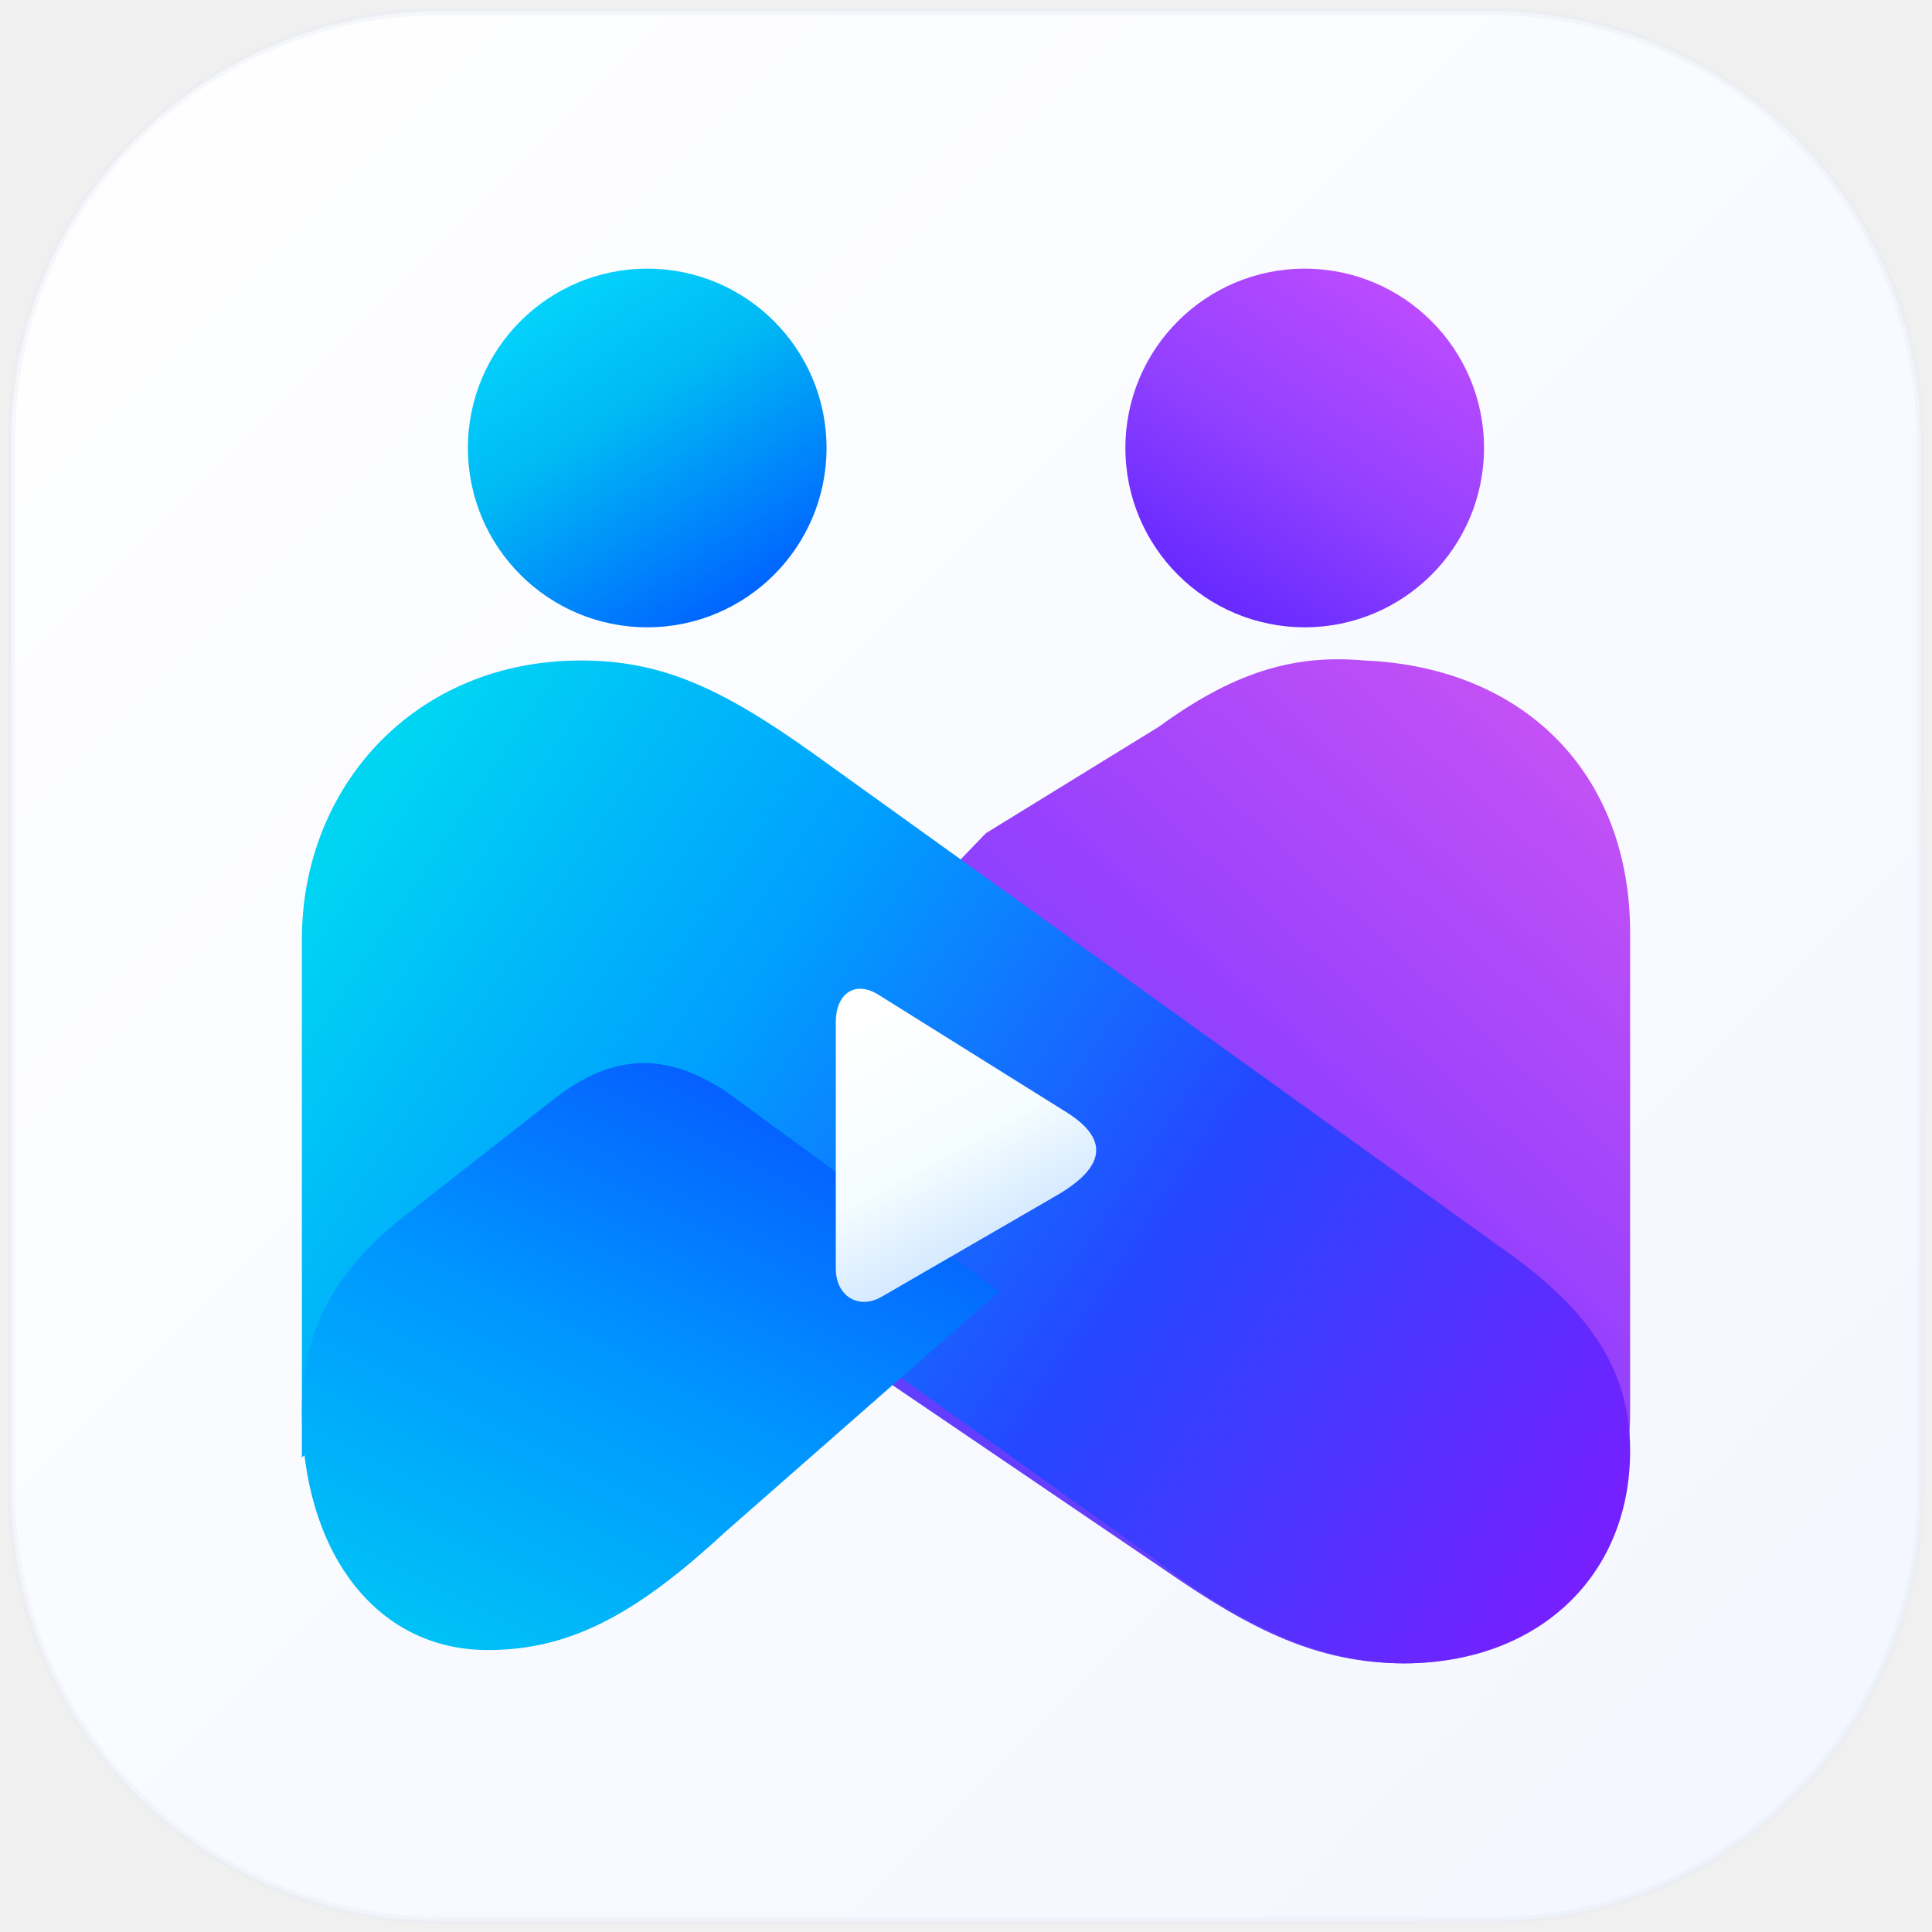
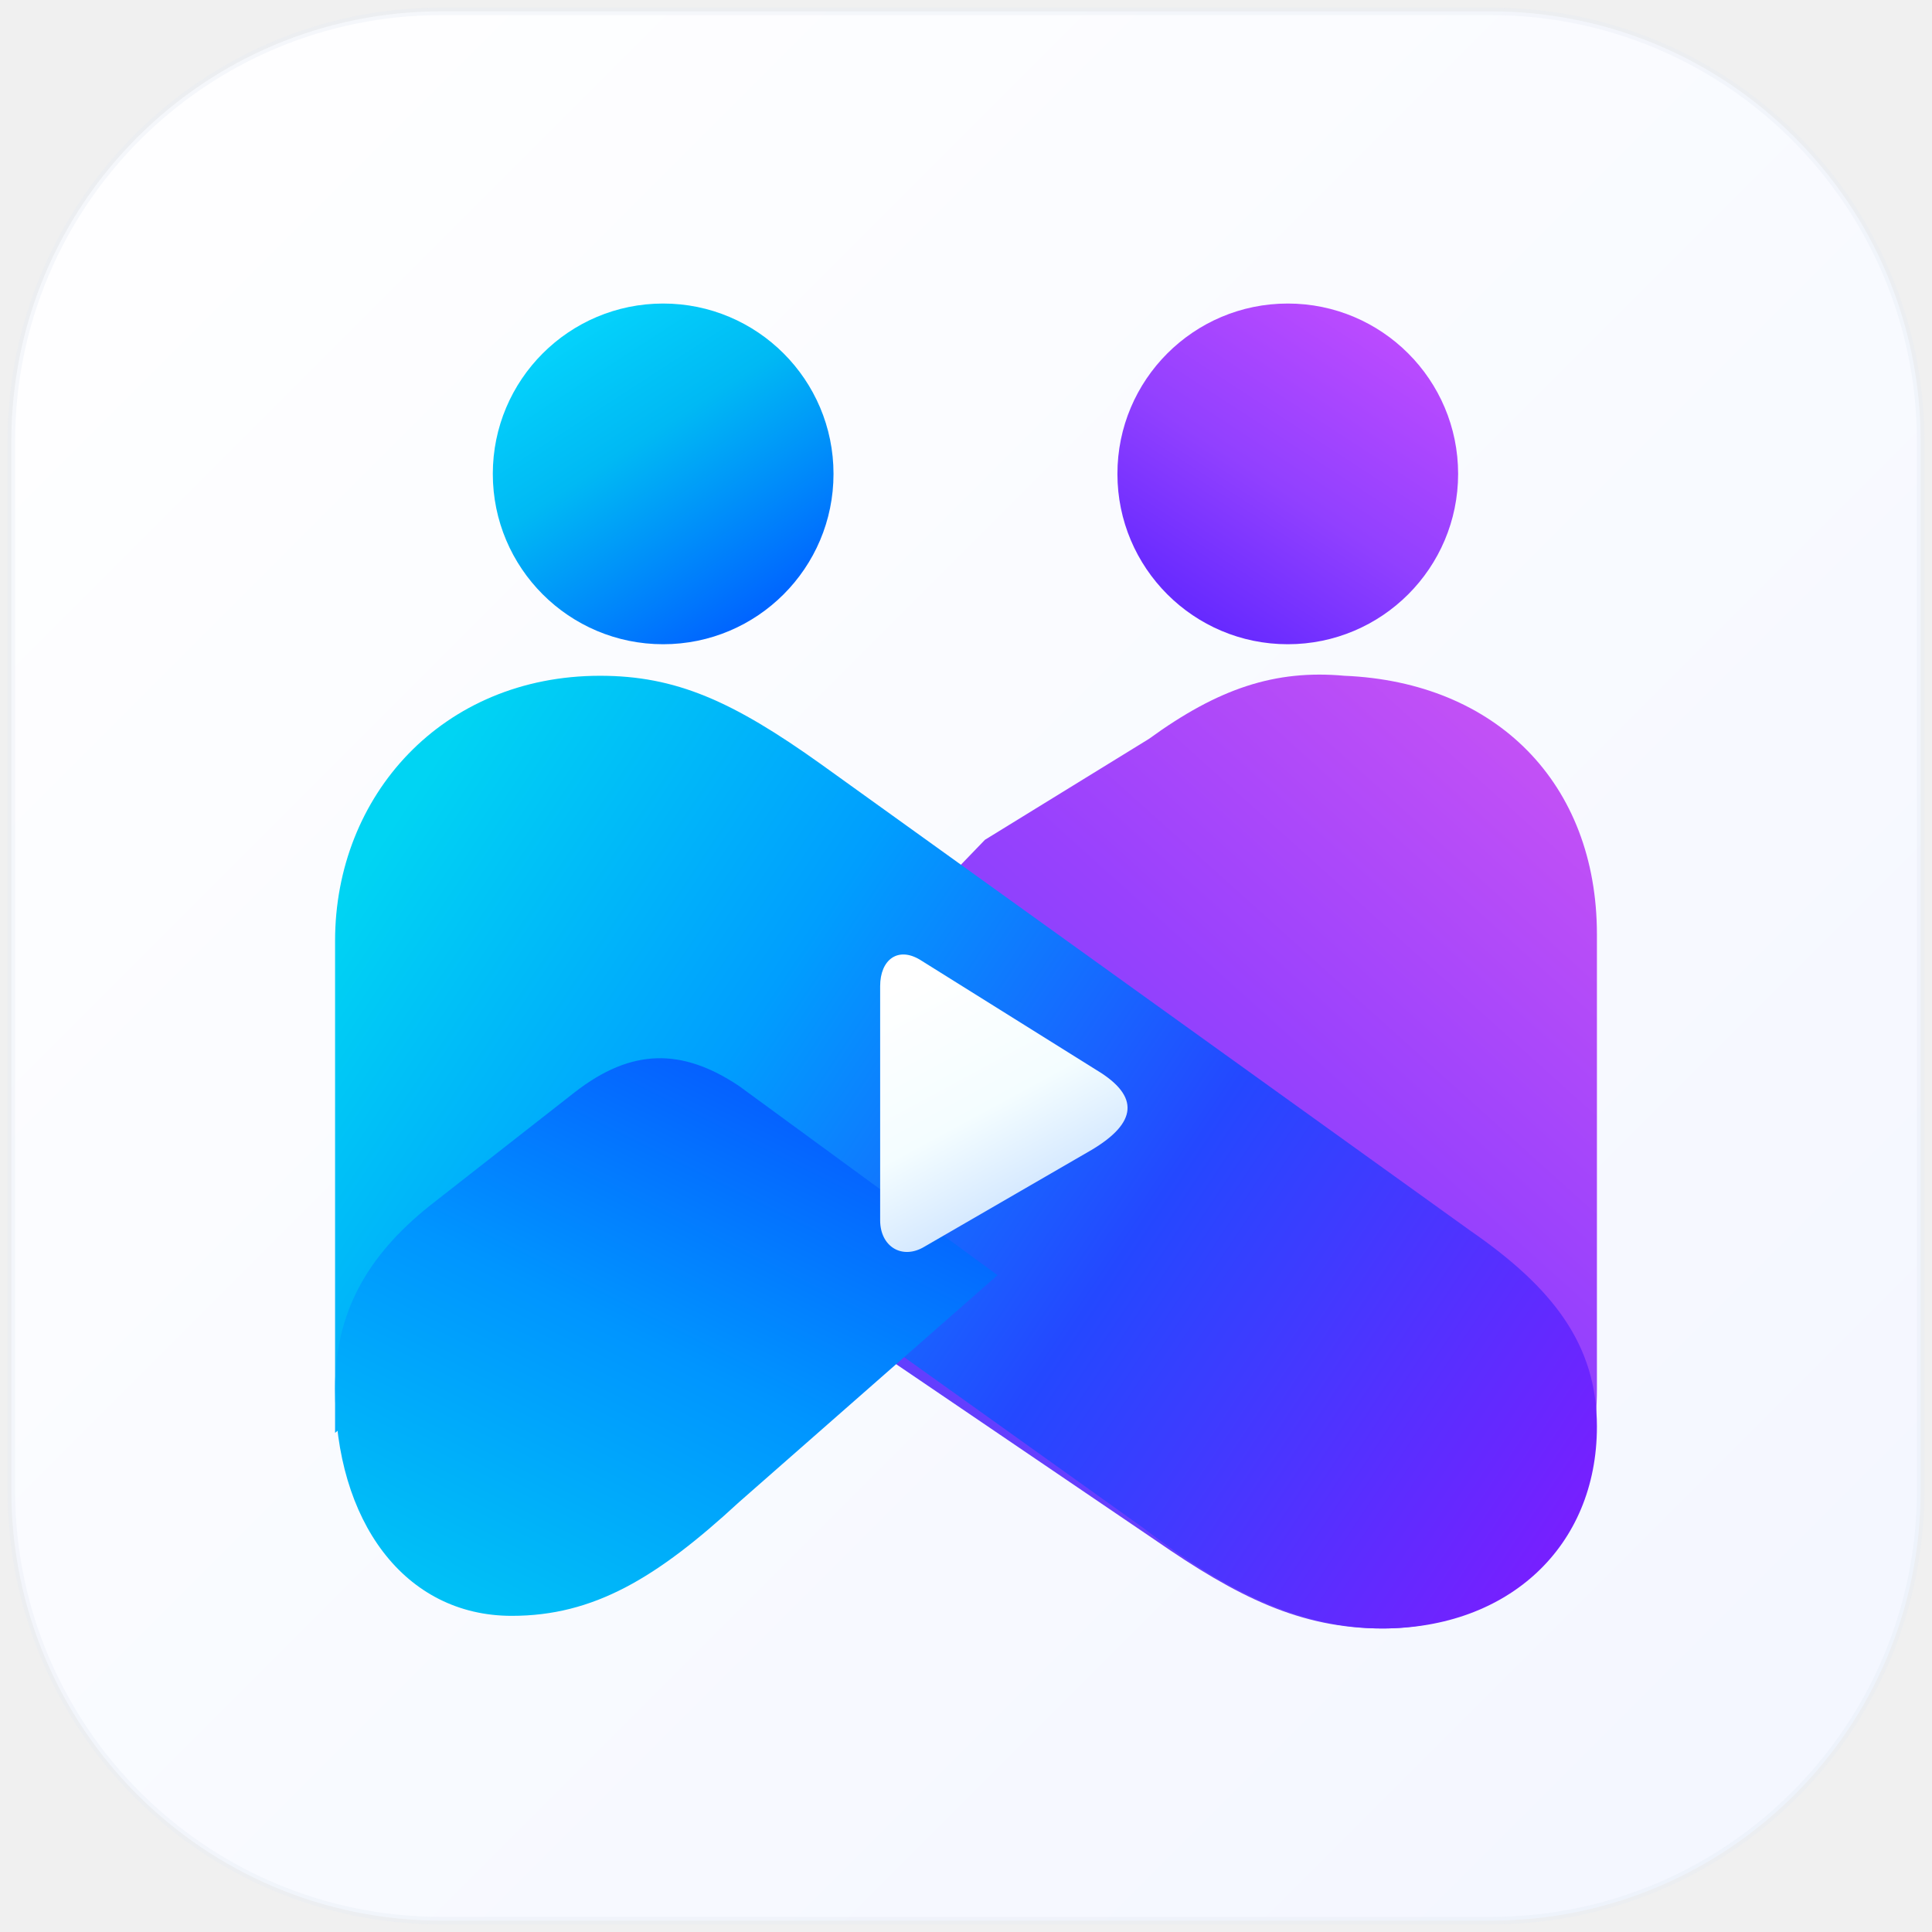
<svg xmlns="http://www.w3.org/2000/svg" xmlns:xlink="http://www.w3.org/1999/xlink" width="256" height="256" viewBox="0 0 256 256" role="img" aria-labelledby="title desc">
  <defs>
    <linearGradient id="cyanHead" x1="0" y1="0" x2=".65" y2="1">
      <stop stop-color="#06DFFF" />
      <stop offset=".48" stop-color="#00B9F4" />
      <stop offset="1" stop-color="#0064FF" />
    </linearGradient>
    <linearGradient id="purpleHead" x1=".85" y1="0" x2=".2" y2="1">
      <stop stop-color="#C34DFF" />
      <stop offset=".55" stop-color="#9140FF" />
      <stop offset="1" stop-color="#5E25FF" />
    </linearGradient>
    <linearGradient id="backRibbon" x1="1" y1="0" x2=".1" y2="1">
      <stop stop-color="#CE55F4" />
      <stop offset=".38" stop-color="#9841FD" />
      <stop offset="1" stop-color="#413CFF" />
    </linearGradient>
    <linearGradient id="frontRibbon" gradientUnits="userSpaceOnUse" x1="8" y1="84" x2="188" y2="204">
      <stop stop-color="#00D4F3" />
      <stop offset=".3" stop-color="#009EFE" />
      <stop offset=".62" stop-color="#2448FF" />
      <stop offset="1" stop-color="#7620FF" />
    </linearGradient>
    <linearGradient id="leftFold" x1=".2" y1="1" x2=".8" y2="0">
      <stop stop-color="#00C2F6" />
      <stop offset=".48" stop-color="#0095FF" />
      <stop offset="1" stop-color="#0751FF" />
    </linearGradient>
    <linearGradient id="play" x1=".3" y1="0" x2=".75" y2="1">
      <stop stop-color="#FFFFFF" />
      <stop offset=".48" stop-color="#F4FDFF" />
      <stop offset="1" stop-color="#BDD9FF" />
    </linearGradient>
    <linearGradient id="whiteBack" x1=".7" y1="0" x2=".4" y2="1">
      <stop stop-color="#FFFFFF" />
      <stop offset="1" stop-color="#D2DCFF" />
    </linearGradient>
    <linearGradient id="whiteFront" x1="0" y1="0" x2="1" y2="1">
      <stop stop-color="#FFFFFF" />
      <stop offset=".44" stop-color="#EBF6FF" />
      <stop offset="1" stop-color="#B1D8FF" />
    </linearGradient>
    <linearGradient id="whiteFold" x1="0" y1="1" x2="1" y2="0">
      <stop stop-color="#FFFFFF" />
      <stop offset="1" stop-color="#B6DCFF" />
    </linearGradient>
    <linearGradient id="wordSpace" x1="0" y1=".15" x2="1" y2=".85">
      <stop stop-color="#00B8F4" />
      <stop offset=".32" stop-color="#0071FF" />
      <stop offset=".63" stop-color="#4C35FF" />
      <stop offset="1" stop-color="#9515F5" />
    </linearGradient>
    <linearGradient id="wordSpaceBright" x1="0" y1="0" x2="1" y2="1">
      <stop stop-color="#18D0FF" />
      <stop offset=".34" stop-color="#2B92FF" />
      <stop offset=".72" stop-color="#8866FF" />
      <stop offset="1" stop-color="#C279FF" />
    </linearGradient>
    <linearGradient id="appWhite" x1="0" y1="0" x2="1" y2="1">
      <stop stop-color="#FFFFFF" />
      <stop offset="1" stop-color="#F3F6FF" />
    </linearGradient>
    <linearGradient id="appDark" x1="0" y1="0" x2="1" y2="1">
      <stop stop-color="#15233F" />
      <stop offset="1" stop-color="#070C22" />
    </linearGradient>
    <linearGradient id="appBlue" x1=".1" y1="0" x2=".9" y2="1">
      <stop stop-color="#00CFF8" />
      <stop offset=".42" stop-color="#008EFF" />
      <stop offset="1" stop-color="#0446FF" />
    </linearGradient>
    <linearGradient id="appViolet" x1="0" y1="0" x2="1" y2="1">
      <stop stop-color="#AE70FF" />
      <stop offset=".4" stop-color="#8743FF" />
      <stop offset="1" stop-color="#5913EF" />
    </linearGradient>
    <linearGradient id="appOutline" x1="0" y1="1" x2="1" y2="0">
      <stop stop-color="#008BFF" />
      <stop offset=".45" stop-color="#3C3CFF" />
      <stop offset="1" stop-color="#B02DFF" />
    </linearGradient>
    <linearGradient id="darkBoard" x1="0" y1="0" x2="1" y2="1">
      <stop stop-color="#030914" />
      <stop offset=".6" stop-color="#09152D" />
      <stop offset="1" stop-color="#0B0922" />
    </linearGradient>
    <linearGradient id="glassPanel" x1="0" y1="0" x2="1" y2="1">
      <stop stop-color="#203559" stop-opacity=".72" />
      <stop offset="1" stop-color="#172043" stop-opacity=".45" />
    </linearGradient>
    <radialGradient id="glowCyan">
      <stop stop-color="#00BDFF" stop-opacity=".38" />
      <stop offset=".45" stop-color="#008CFF" stop-opacity=".13" />
      <stop offset="1" stop-color="#008CFF" stop-opacity="0" />
    </radialGradient>
    <radialGradient id="glowPurple">
      <stop stop-color="#853EFF" stop-opacity=".36" />
      <stop offset=".45" stop-color="#7538FF" stop-opacity=".14" />
      <stop offset="1" stop-color="#7538FF" stop-opacity="0" />
    </radialGradient>
    <radialGradient id="glowWhite">
      <stop stop-color="#FFFFFF" stop-opacity=".7" />
      <stop offset="1" stop-color="#FFFFFF" stop-opacity="0" />
    </radialGradient>
    <g id="mark-color">
      <circle cx="52" cy="27" r="27" fill="url(#cyanHead)" />
      <circle cx="151" cy="27" r="27" fill="url(#purpleHead)" />
      <path fill="url(#backRibbon)" d="M103 85 129 69C140 61 149 58 160 59C184 60 200 76 200 100V172C200 195 186 210 166 210C153 210 143 205 130 196L49 141Z" />
      <path fill="url(#frontRibbon)" d="M42 59C54 59 63 63 77 73L180 147C193 156 200 165 200 178C200 197 186 210 166 210C153 210 141 204 128 194L65 149C53 141 44 142 33 151L0 179V101C0 78 17 59 42 59Z" />
      <path fill="url(#leftFold)" d="M0 172C0 160 5 151 15 143L38 125C47 118 55 118 64 124L105 154 64 190C51 202 41 208 28 208C11 208 0 193 0 172Z" />
-       <path fill="url(#play)" d="M86.693 109.25C83.193 107.15 80.393 109.25 80.393 113.45V150.55C80.393 154.75 83.893 156.85 87.393 154.75L113.993 139.35C120.993 135.15 121.693 130.95 114.693 126.75L86.693 109.25Z" />
+       <path fill="url(#play)" d="M92.693 104.0C89.193 101.9 86.393 104.0 86.393 108.2V145.3C86.393 149.5 89.893 151.6 93.393 149.5L119.993 134.1C126.993 129.9 127.693 125.7 120.693 121.5L92.693 104.0Z" />
    </g>
    <g id="mark-pearl">
      <circle cx="52" cy="27" r="27" fill="#FFF" />
      <circle cx="151" cy="27" r="27" fill="#FFF" />
      <path fill="url(#whiteBack)" d="M103 85 129 69C140 61 149 58 160 59C184 60 200 76 200 100V172C200 195 186 210 166 210C153 210 143 205 130 196L49 141Z" />
      <path fill="url(#whiteFront)" d="M42 59C54 59 63 63 77 73L180 147C193 156 200 165 200 178C200 197 186 210 166 210C153 210 141 204 128 194L65 149C53 141 44 142 33 151L0 179V101C0 78 17 59 42 59Z" />
      <path fill="url(#whiteFold)" d="M0 172C0 160 5 151 15 143L38 125C47 118 55 118 64 124L105 154 64 190C51 202 41 208 28 208C11 208 0 193 0 172Z" />
-       <path fill="#FFFFFF" d="M86.693 109.25C83.193 107.15 80.393 109.25 80.393 113.45V150.55C80.393 154.75 83.893 156.85 87.393 154.75L113.993 139.35C120.993 135.15 121.693 130.95 114.693 126.75L86.693 109.25Z" />
+       <path fill="#FFFFFF" d="M92.693 104.0C89.193 101.9 86.393 104.0 86.393 108.2V145.3C86.393 149.5 89.893 151.6 93.393 149.5L119.993 134.1C126.993 129.9 127.693 125.7 120.693 121.5L92.693 104.0Z" />
    </g>
    <g id="mark-white">
      <circle cx="52" cy="27" r="27" fill="#FFF" />
      <circle cx="151" cy="27" r="27" fill="#FFF" />
-       <path fill="#FFF" fill-rule="evenodd" d="M42 59C55 59 64 65 77 73L102 91 129 69C140 61 149 58 160 59C184 60 200 76 200 100V172C200 195 186 210 166 210C152 210 140 204 127 194L101 175 64 190C51 202 41 208 28 208C11 208 0 193 0 172V101C0 78 17 59 42 59Z M86.693 109.25C83.193 107.15 80.393 109.25 80.393 113.45V150.55C80.393 154.75 83.893 156.85 87.393 154.75L113.993 139.35C120.993 135.15 121.693 130.95 114.693 126.75L86.693 109.25Z" />
+       <path fill="#FFF" fill-rule="evenodd" d="M42 59C55 59 64 65 77 73L102 91 129 69C140 61 149 58 160 59C184 60 200 76 200 100V172C200 195 186 210 166 210C152 210 140 204 127 194L101 175 64 190C51 202 41 208 28 208C11 208 0 193 0 172V101C0 78 17 59 42 59Z M92.693 104.0C89.193 101.9 86.393 104.0 86.393 108.2V145.3C86.393 149.5 89.893 151.6 93.393 149.5L119.993 134.1C126.993 129.9 127.693 125.7 120.693 121.5L92.693 104.0Z" />
    </g>
    <g id="mark-navy">
      <circle cx="52" cy="27" r="27" fill="#111A34" />
      <circle cx="151" cy="27" r="27" fill="#111A34" />
-       <path fill="#111A34" fill-rule="evenodd" d="M42 59C55 59 64 65 77 73L102 91 129 69C140 61 149 58 160 59C184 60 200 76 200 100V172C200 195 186 210 166 210C152 210 140 204 127 194L101 175 64 190C51 202 41 208 28 208C11 208 0 193 0 172V101C0 78 17 59 42 59Z M86.693 109.25C83.193 107.15 80.393 109.25 80.393 113.45V150.55C80.393 154.75 83.893 156.85 87.393 154.75L113.993 139.35C120.993 135.15 121.693 130.95 114.693 126.75L86.693 109.25Z" />
+       <path fill="#111A34" fill-rule="evenodd" d="M42 59C55 59 64 65 77 73L102 91 129 69C140 61 149 58 160 59C184 60 200 76 200 100V172C200 195 186 210 166 210C152 210 140 204 127 194L101 175 64 190C51 202 41 208 28 208C11 208 0 193 0 172V101C0 78 17 59 42 59Z M92.693 104.0C89.193 101.9 86.393 104.0 86.393 108.2V145.3C86.393 149.5 89.893 151.6 93.393 149.5L119.993 134.1C126.993 129.9 127.693 125.7 120.693 121.5L92.693 104.0Z" />
    </g>
  </defs>
  <g transform="translate(0 0) scale(1.0)">
    <rect x="1.5" y="1.5" width="253" height="253" rx="57" fill="url(#appWhite)" stroke="#E3E8F2" stroke-width="1" stroke-opacity="0.32" />
-     <use href="#mark-color" xlink:href="#mark-color" transform="translate(40.0 35.6) scale(0.88)" />
+     <use href="#mark-color" xlink:href="#mark-color" transform="translate(44.4 40.22) scale(0.836)" />
  </g>
</svg>
